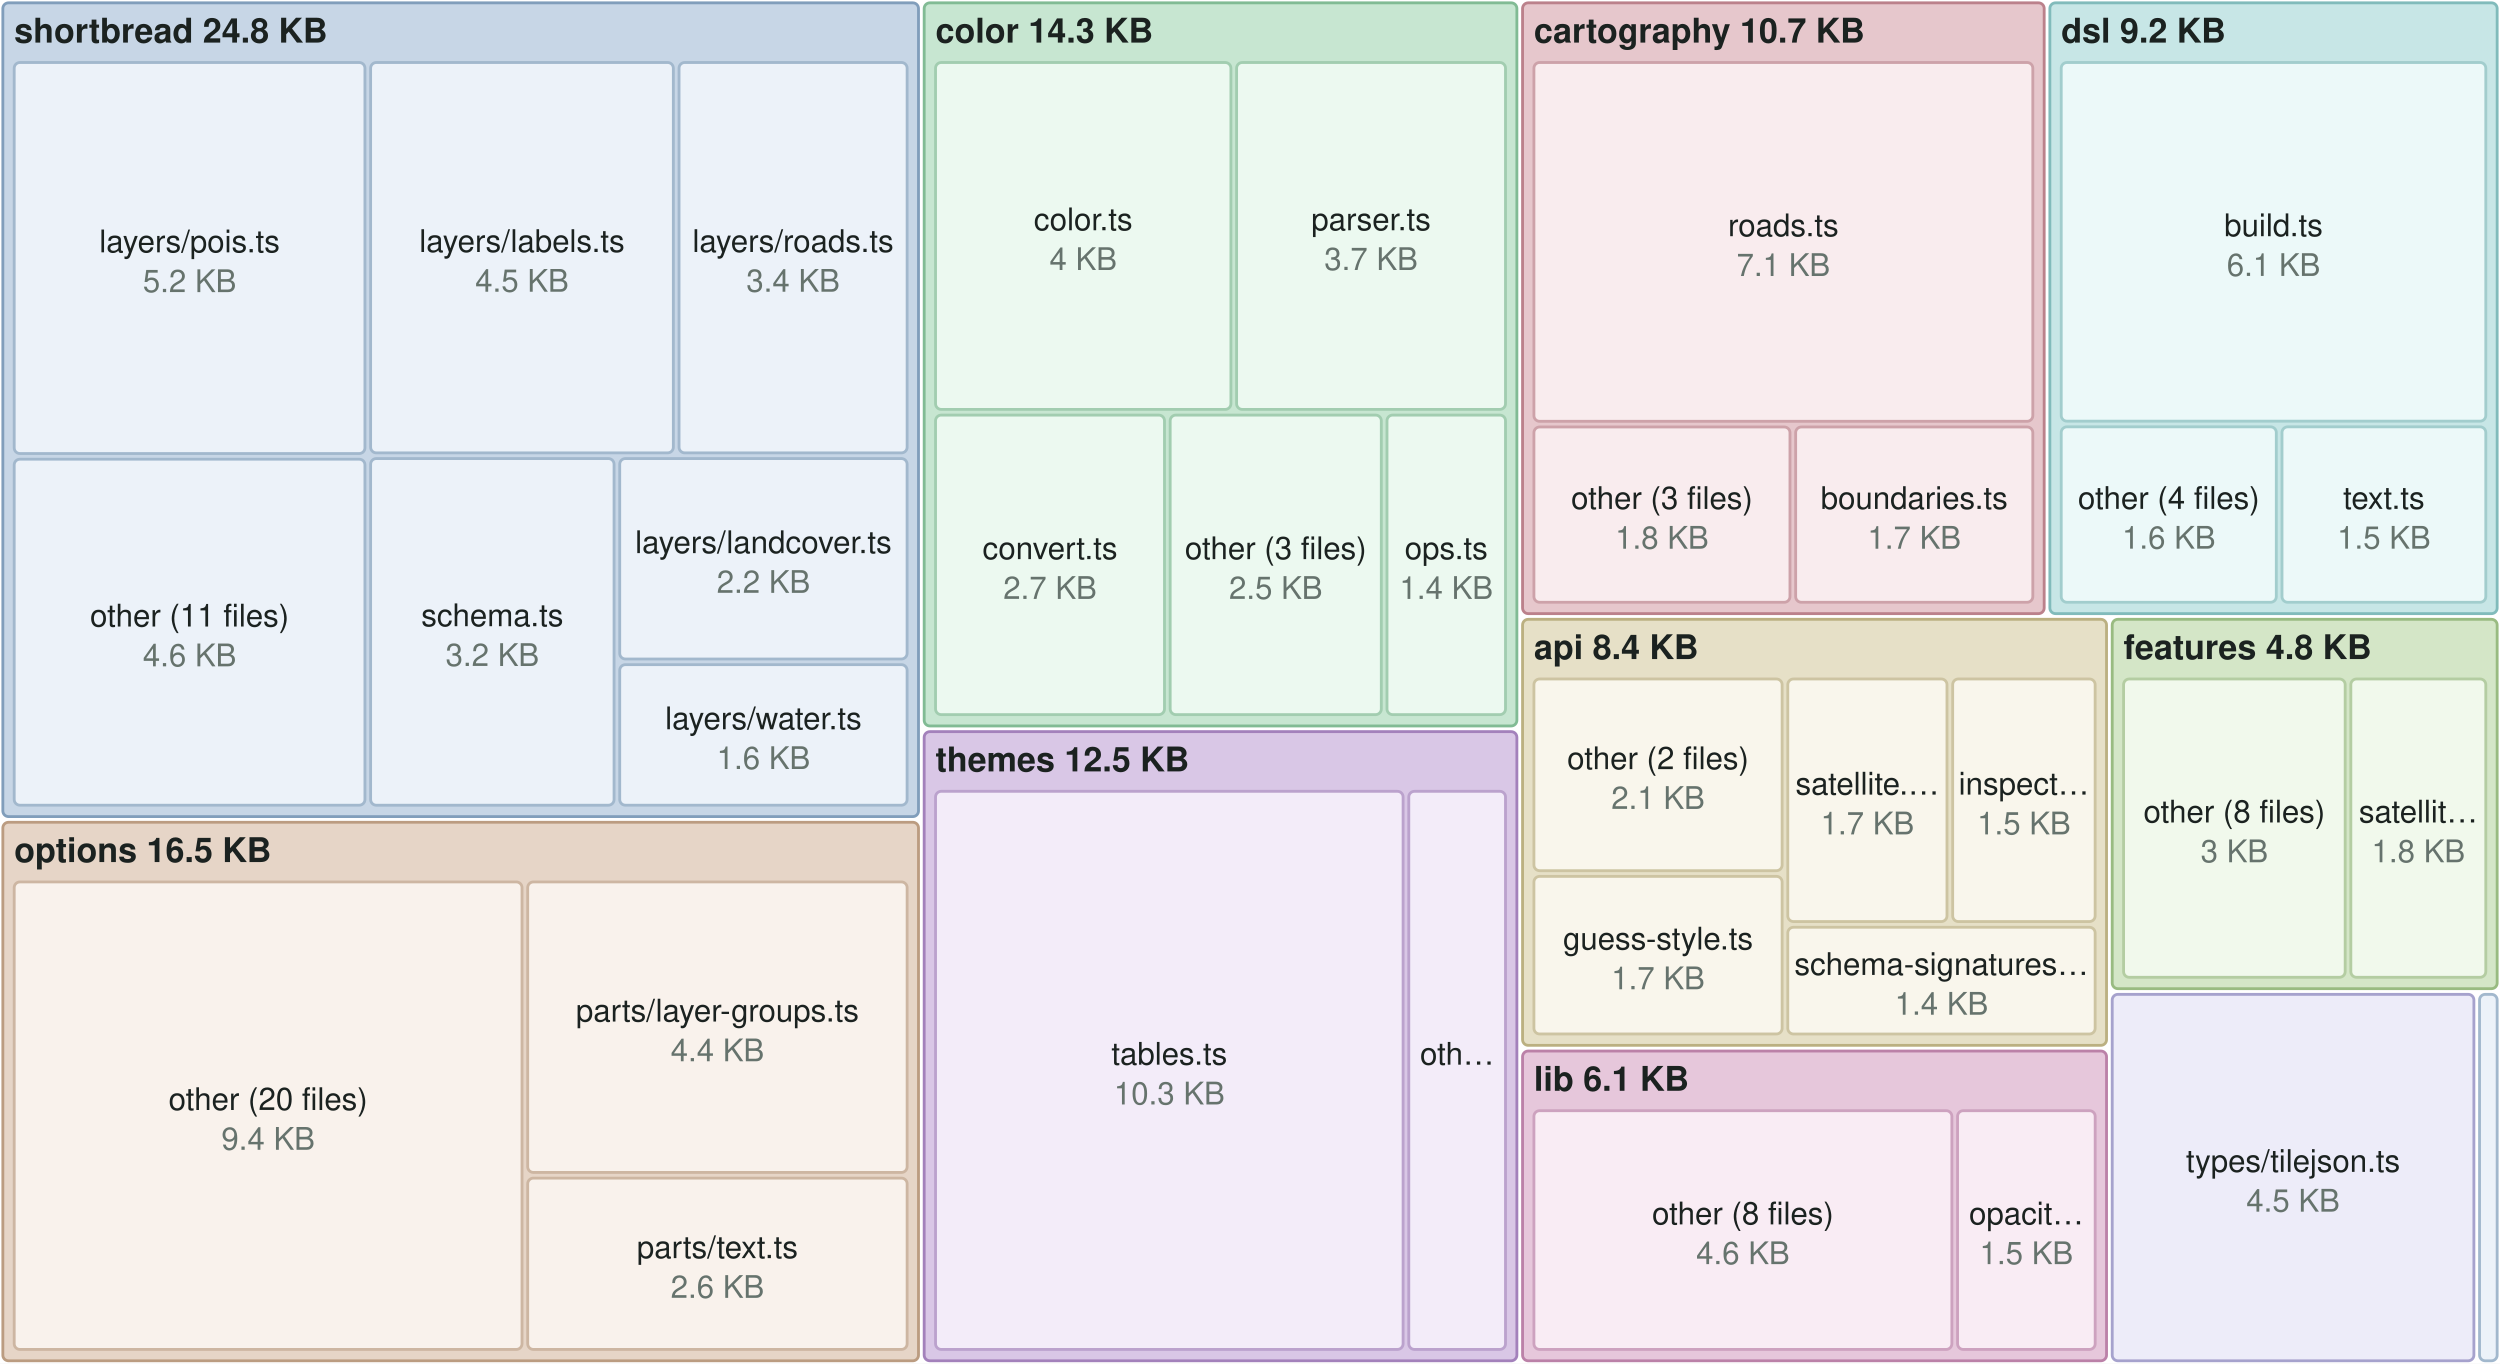
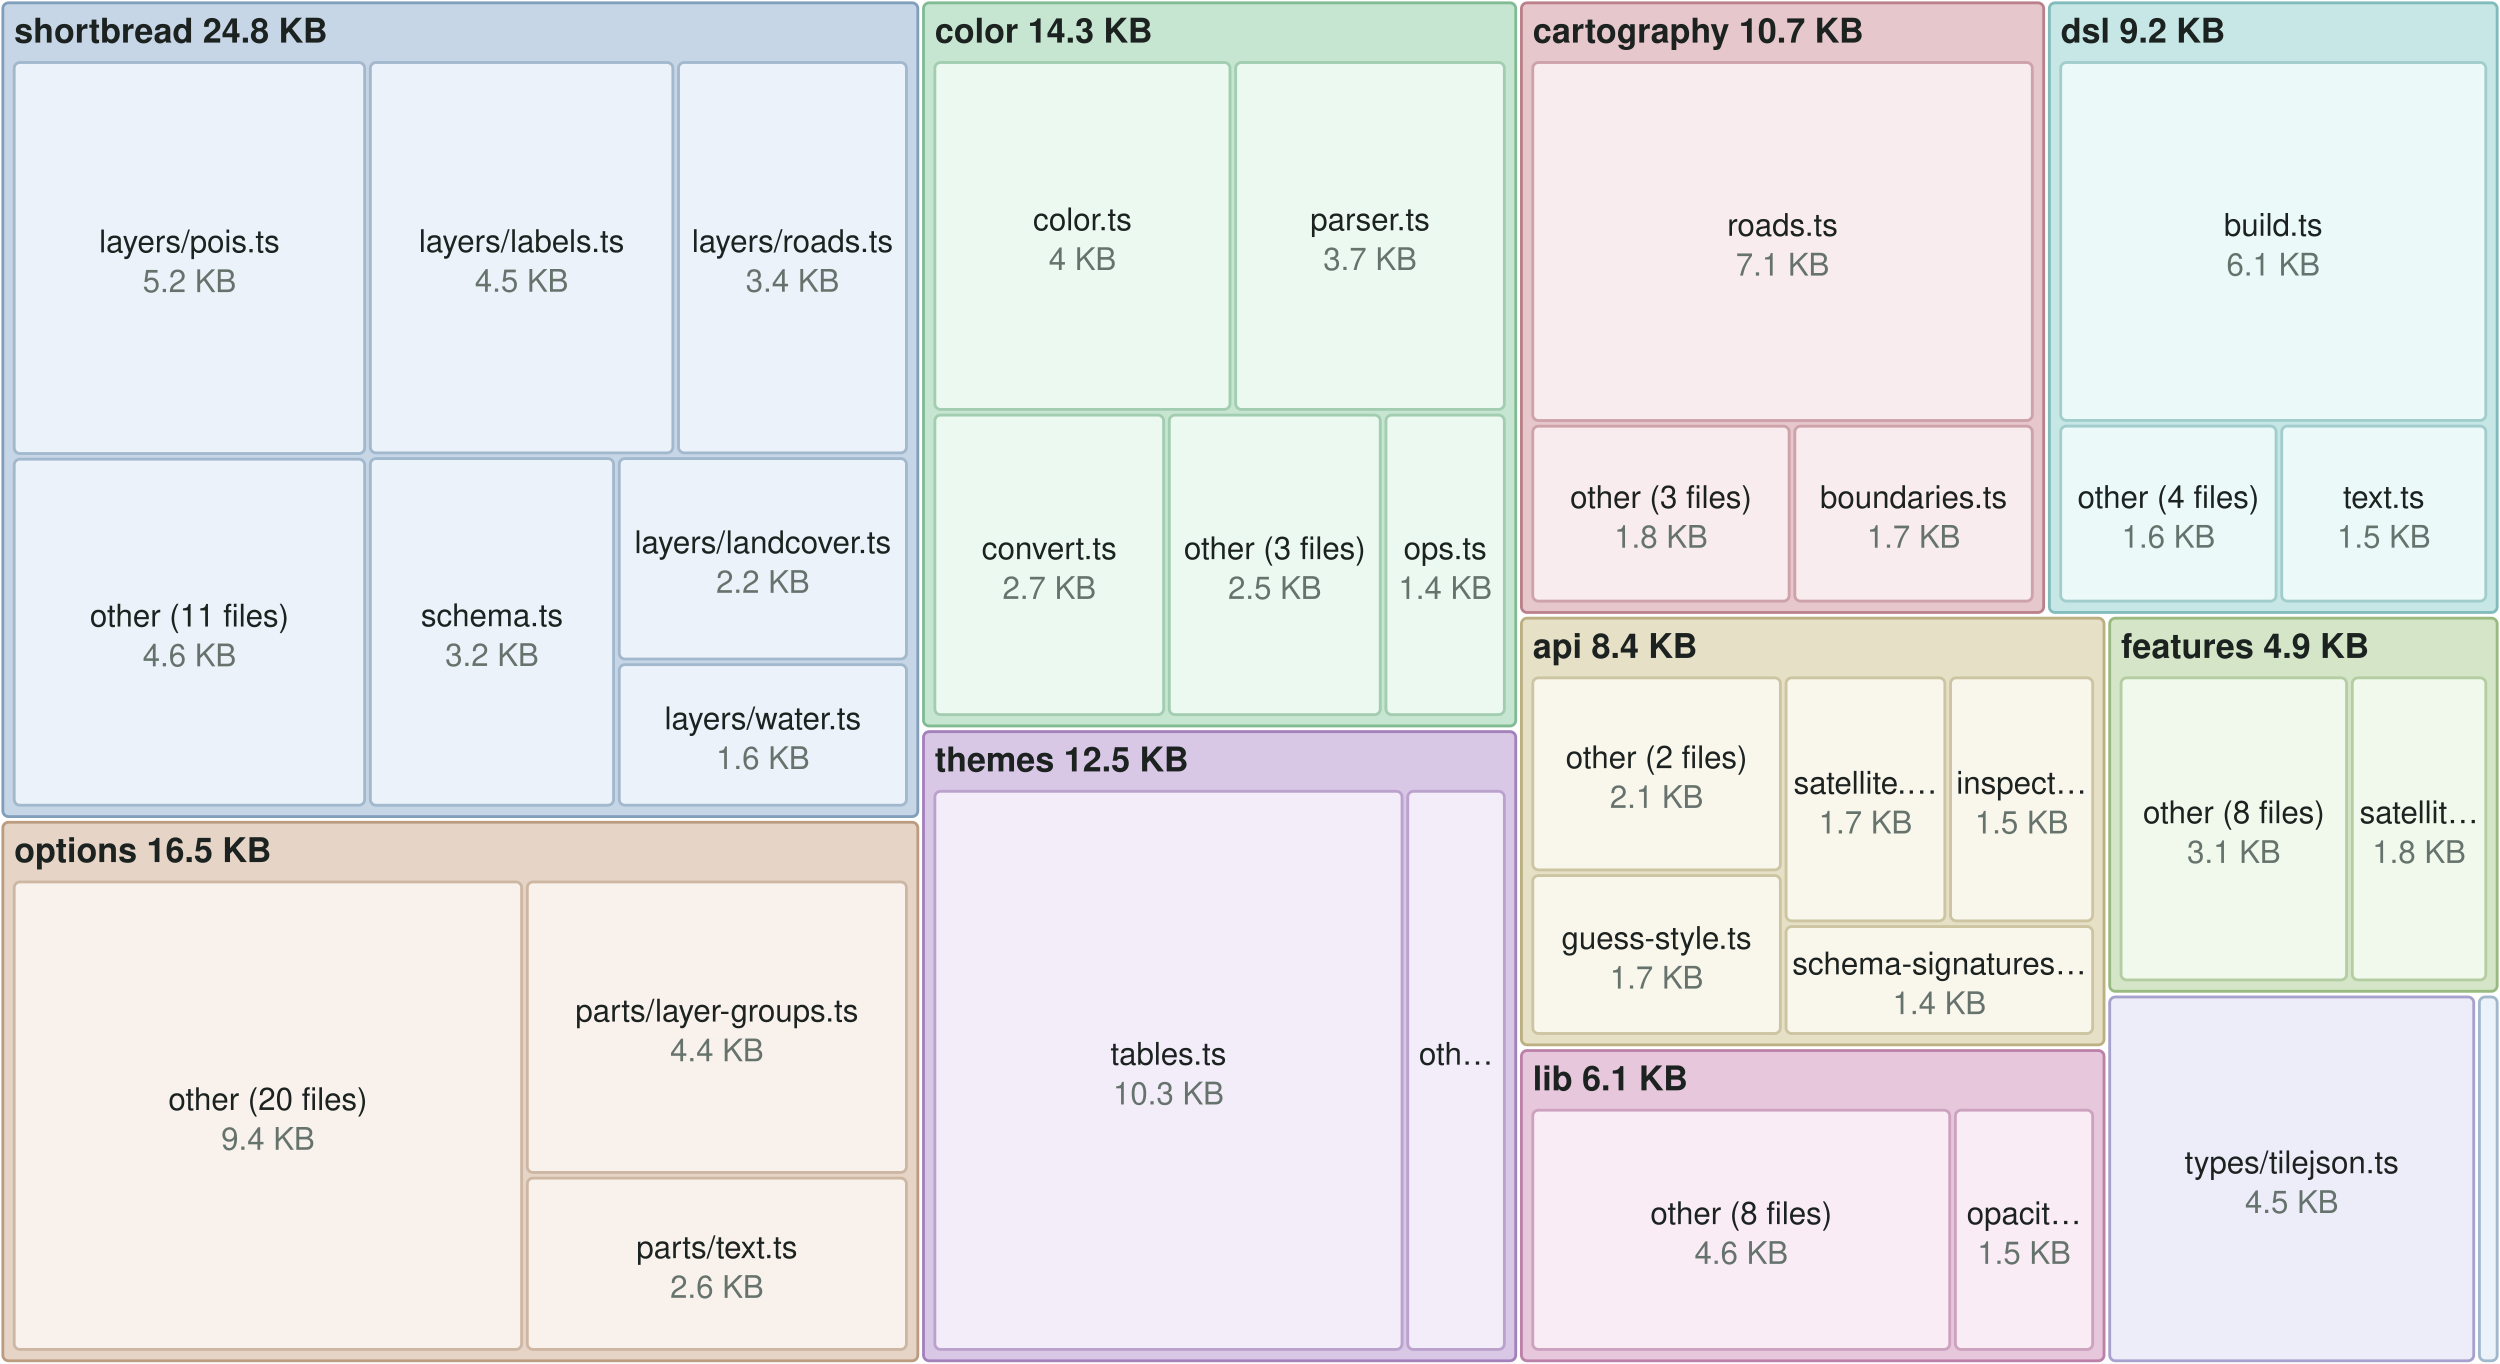
<svg xmlns="http://www.w3.org/2000/svg" width="880" height="480" viewBox="0 0 880 480">
  <style>
	.background { fill: #ffffff; }
	text { font-family: Helvetica, Arial, 'Liberation Sans', sans-serif; }
	.group-label { fill: #1b2220; font-weight: 600; font-size: 12px; }
	.leaf-label { fill: #1b2220; font-size: 11px; text-anchor: middle; }
	.leaf-size { fill: #66736d; font-size: 11px; text-anchor: middle; }
	.group-box, .leaf-box { stroke-width: 1; }
	.leaf:hover .leaf-box { stroke-width: 2; }
	.c0 .group-box { fill: hsl(210 38% 84%); stroke: hsl(210 30% 62%); }
	.c0 .leaf-box { fill: hsl(210 50% 95%); stroke: hsl(210 30% 72%); }
	.c1 .group-box { fill: hsl(28 38% 84%); stroke: hsl(28 30% 62%); }
	.c1 .leaf-box { fill: hsl(28 50% 95%); stroke: hsl(28 30% 72%); }
	.c2 .group-box { fill: hsl(140 38% 84%); stroke: hsl(140 30% 62%); }
	.c2 .leaf-box { fill: hsl(140 50% 95%); stroke: hsl(140 30% 72%); }
	.c3 .group-box { fill: hsl(275 38% 84%); stroke: hsl(275 30% 62%); }
	.c3 .leaf-box { fill: hsl(275 50% 95%); stroke: hsl(275 30% 72%); }
	.c4 .group-box { fill: hsl(350 38% 84%); stroke: hsl(350 30% 62%); }
	.c4 .leaf-box { fill: hsl(350 50% 95%); stroke: hsl(350 30% 72%); }
	.c5 .group-box { fill: hsl(180 38% 84%); stroke: hsl(180 30% 62%); }
	.c5 .leaf-box { fill: hsl(180 50% 95%); stroke: hsl(180 30% 72%); }
	.c6 .group-box { fill: hsl(48 38% 84%); stroke: hsl(48 30% 62%); }
	.c6 .leaf-box { fill: hsl(48 50% 95%); stroke: hsl(48 30% 72%); }
	.c7 .group-box { fill: hsl(320 38% 84%); stroke: hsl(320 30% 62%); }
	.c7 .leaf-box { fill: hsl(320 50% 95%); stroke: hsl(320 30% 72%); }
	.c8 .group-box { fill: hsl(95 38% 84%); stroke: hsl(95 30% 62%); }
	.c8 .leaf-box { fill: hsl(95 50% 95%); stroke: hsl(95 30% 72%); }
	.c9 .group-box { fill: hsl(245 38% 84%); stroke: hsl(245 30% 62%); }
	.c9 .leaf-box { fill: hsl(245 50% 95%); stroke: hsl(245 30% 72%); }
	@media (prefers-color-scheme: dark) {
		.background { fill: #0d1117; }
		.group-label, .leaf-label { fill: #e6edf3; }
		.leaf-size { fill: #8b949e; }
		.c0 .group-box { fill: hsl(210 22% 22%); stroke: hsl(210 20% 38%); }
		.c0 .leaf-box { fill: hsl(210 25% 14%); stroke: hsl(210 20% 32%); }
		.c1 .group-box { fill: hsl(28 22% 22%); stroke: hsl(28 20% 38%); }
		.c1 .leaf-box { fill: hsl(28 25% 14%); stroke: hsl(28 20% 32%); }
		.c2 .group-box { fill: hsl(140 22% 22%); stroke: hsl(140 20% 38%); }
		.c2 .leaf-box { fill: hsl(140 25% 14%); stroke: hsl(140 20% 32%); }
		.c3 .group-box { fill: hsl(275 22% 22%); stroke: hsl(275 20% 38%); }
		.c3 .leaf-box { fill: hsl(275 25% 14%); stroke: hsl(275 20% 32%); }
		.c4 .group-box { fill: hsl(350 22% 22%); stroke: hsl(350 20% 38%); }
		.c4 .leaf-box { fill: hsl(350 25% 14%); stroke: hsl(350 20% 32%); }
		.c5 .group-box { fill: hsl(180 22% 22%); stroke: hsl(180 20% 38%); }
		.c5 .leaf-box { fill: hsl(180 25% 14%); stroke: hsl(180 20% 32%); }
		.c6 .group-box { fill: hsl(48 22% 22%); stroke: hsl(48 20% 38%); }
		.c6 .leaf-box { fill: hsl(48 25% 14%); stroke: hsl(48 20% 32%); }
		.c7 .group-box { fill: hsl(320 22% 22%); stroke: hsl(320 20% 38%); }
		.c7 .leaf-box { fill: hsl(320 25% 14%); stroke: hsl(320 20% 32%); }
		.c8 .group-box { fill: hsl(95 22% 22%); stroke: hsl(95 20% 38%); }
		.c8 .leaf-box { fill: hsl(95 25% 14%); stroke: hsl(95 20% 32%); }
		.c9 .group-box { fill: hsl(245 22% 22%); stroke: hsl(245 20% 38%); }
		.c9 .leaf-box { fill: hsl(245 25% 14%); stroke: hsl(245 20% 32%); }
	}
</style>
  <rect class="background" width="880" height="480" />
  <g class="group c0">
-     <rect class="group-box" x="1" y="1" width="322.31" height="286.44" rx="2" />
+     <rect class="group-box" x="1" y="1" width="322.07" height="286.44" rx="2" />
    <text class="group-label" x="5" y="15" textLength="108.71" lengthAdjust="spacingAndGlyphs">shortbread 24.8 KB</text>
  </g>
  <g class="leaf c0">
-     <rect class="leaf-box" x="5" y="22" width="123.46" height="137.64" rx="2" />
-     <text class="leaf-label" x="66.73" y="88.82" textLength="64.19" lengthAdjust="spacingAndGlyphs">layers/pois.ts</text>
-     <text class="leaf-size" x="66.73" y="102.82" textLength="33.02" lengthAdjust="spacingAndGlyphs">5.2 KB</text>
-   </g>
-   <g class="leaf c0">
-     <rect class="leaf-box" x="5" y="161.64" width="123.46" height="121.79" rx="2" />
-     <text class="leaf-label" x="66.73" y="220.54" textLength="70.3" lengthAdjust="spacingAndGlyphs">other (11 files)</text>
-     <text class="leaf-size" x="66.73" y="234.54" textLength="33.02" lengthAdjust="spacingAndGlyphs">4.6 KB</text>
-   </g>
-   <g class="leaf c0">
-     <rect class="leaf-box" x="130.46" y="22" width="106.56" height="137.41" rx="2" />
-     <text class="leaf-label" x="183.74" y="88.7" textLength="72.74" lengthAdjust="spacingAndGlyphs">layers/labels.ts</text>
-     <text class="leaf-size" x="183.74" y="102.7" textLength="33.02" lengthAdjust="spacingAndGlyphs">4.5 KB</text>
-   </g>
-   <g class="leaf c0">
-     <rect class="leaf-box" x="239.02" y="22" width="80.29" height="137.41" rx="2" />
-     <text class="leaf-label" x="279.16" y="88.7" textLength="71.52" lengthAdjust="spacingAndGlyphs">layers/roads.ts</text>
-     <text class="leaf-size" x="279.16" y="102.7" textLength="33.02" lengthAdjust="spacingAndGlyphs">3.4 KB</text>
-   </g>
-   <g class="leaf c0">
-     <rect class="leaf-box" x="130.46" y="161.41" width="85.69" height="122.03" rx="2" />
-     <text class="leaf-label" x="173.3" y="220.42" textLength="50.13" lengthAdjust="spacingAndGlyphs">schema.ts</text>
-     <text class="leaf-size" x="173.3" y="234.42" textLength="33.02" lengthAdjust="spacingAndGlyphs">3.2 KB</text>
-   </g>
-   <g class="leaf c0">
-     <rect class="leaf-box" x="218.14" y="161.41" width="101.16" height="70.56" rx="2" />
-     <text class="leaf-label" x="268.73" y="194.69" textLength="91.7" lengthAdjust="spacingAndGlyphs">layers/landcover.ts</text>
-     <text class="leaf-size" x="268.73" y="208.69" textLength="33.02" lengthAdjust="spacingAndGlyphs">2.2 KB</text>
-   </g>
-   <g class="leaf c0">
-     <rect class="leaf-box" x="218.14" y="233.96" width="101.16" height="49.47" rx="2" />
-     <text class="leaf-label" x="268.73" y="256.7" textLength="70.91" lengthAdjust="spacingAndGlyphs">layers/water.ts</text>
-     <text class="leaf-size" x="268.73" y="270.7" textLength="33.02" lengthAdjust="spacingAndGlyphs">1.6 KB</text>
+     <rect class="leaf-box" x="5" y="22" width="123.36" height="137.64" rx="2" />
+     <text class="leaf-label" x="66.68" y="88.82" textLength="64.19" lengthAdjust="spacingAndGlyphs">layers/pois.ts</text>
+     <text class="leaf-size" x="66.68" y="102.82" textLength="33.02" lengthAdjust="spacingAndGlyphs">5.2 KB</text>
+   </g>
+   <g class="leaf c0">
+     <rect class="leaf-box" x="5" y="161.64" width="123.36" height="121.79" rx="2" />
+     <text class="leaf-label" x="66.68" y="220.54" textLength="70.3" lengthAdjust="spacingAndGlyphs">other (11 files)</text>
+     <text class="leaf-size" x="66.68" y="234.54" textLength="33.02" lengthAdjust="spacingAndGlyphs">4.6 KB</text>
+   </g>
+   <g class="leaf c0">
+     <rect class="leaf-box" x="130.36" y="22" width="106.48" height="137.41" rx="2" />
+     <text class="leaf-label" x="183.6" y="88.7" textLength="72.74" lengthAdjust="spacingAndGlyphs">layers/labels.ts</text>
+     <text class="leaf-size" x="183.6" y="102.7" textLength="33.02" lengthAdjust="spacingAndGlyphs">4.5 KB</text>
+   </g>
+   <g class="leaf c0">
+     <rect class="leaf-box" x="238.84" y="22" width="80.23" height="137.41" rx="2" />
+     <text class="leaf-label" x="278.95" y="88.7" textLength="71.52" lengthAdjust="spacingAndGlyphs">layers/roads.ts</text>
+     <text class="leaf-size" x="278.95" y="102.7" textLength="33.02" lengthAdjust="spacingAndGlyphs">3.4 KB</text>
+   </g>
+   <g class="leaf c0">
+     <rect class="leaf-box" x="130.36" y="161.41" width="85.62" height="122.03" rx="2" />
+     <text class="leaf-label" x="173.17" y="220.42" textLength="50.13" lengthAdjust="spacingAndGlyphs">schema.ts</text>
+     <text class="leaf-size" x="173.17" y="234.42" textLength="33.02" lengthAdjust="spacingAndGlyphs">3.2 KB</text>
+   </g>
+   <g class="leaf c0">
+     <rect class="leaf-box" x="217.98" y="161.41" width="101.09" height="70.56" rx="2" />
+     <text class="leaf-label" x="268.52" y="194.69" textLength="91.7" lengthAdjust="spacingAndGlyphs">layers/landcover.ts</text>
+     <text class="leaf-size" x="268.52" y="208.69" textLength="33.02" lengthAdjust="spacingAndGlyphs">2.2 KB</text>
+   </g>
+   <g class="leaf c0">
+     <rect class="leaf-box" x="217.98" y="233.96" width="101.09" height="49.47" rx="2" />
+     <text class="leaf-label" x="268.52" y="256.7" textLength="70.91" lengthAdjust="spacingAndGlyphs">layers/water.ts</text>
+     <text class="leaf-size" x="268.52" y="270.7" textLength="33.02" lengthAdjust="spacingAndGlyphs">1.6 KB</text>
  </g>
  <g class="group c1">
-     <rect class="group-box" x="1" y="289.44" width="322.31" height="189.56" rx="2" />
+     <rect class="group-box" x="1" y="289.44" width="322.07" height="189.56" rx="2" />
    <text class="group-label" x="5" y="303.44" textLength="89.36" lengthAdjust="spacingAndGlyphs">options 16.5 KB</text>
  </g>
  <g class="leaf c1">
-     <rect class="leaf-box" x="5" y="310.44" width="178.75" height="164.56" rx="2" />
-     <text class="leaf-label" x="94.38" y="390.72" textLength="70.3" lengthAdjust="spacingAndGlyphs">other (20 files)</text>
-     <text class="leaf-size" x="94.38" y="404.72" textLength="33.02" lengthAdjust="spacingAndGlyphs">9.4 KB</text>
+     <rect class="leaf-box" x="5" y="310.44" width="178.61" height="164.56" rx="2" />
+     <text class="leaf-label" x="94.31" y="390.72" textLength="70.3" lengthAdjust="spacingAndGlyphs">other (20 files)</text>
+     <text class="leaf-size" x="94.31" y="404.72" textLength="33.02" lengthAdjust="spacingAndGlyphs">9.4 KB</text>
  </g>
  <g class="leaf c1">
-     <rect class="leaf-box" x="185.75" y="310.44" width="133.56" height="102.26" rx="2" />
-     <text class="leaf-label" x="252.53" y="359.57" textLength="100.25" lengthAdjust="spacingAndGlyphs">parts/layer-groups.ts</text>
-     <text class="leaf-size" x="252.53" y="373.57" textLength="33.02" lengthAdjust="spacingAndGlyphs">4.4 KB</text>
+     <rect class="leaf-box" x="185.61" y="310.44" width="133.45" height="102.26" rx="2" />
+     <text class="leaf-label" x="252.34" y="359.57" textLength="100.25" lengthAdjust="spacingAndGlyphs">parts/layer-groups.ts</text>
+     <text class="leaf-size" x="252.34" y="373.57" textLength="33.02" lengthAdjust="spacingAndGlyphs">4.4 KB</text>
  </g>
  <g class="leaf c1">
-     <rect class="leaf-box" x="185.75" y="414.7" width="133.56" height="60.3" rx="2" />
-     <text class="leaf-label" x="252.53" y="442.85" textLength="56.86" lengthAdjust="spacingAndGlyphs">parts/text.ts</text>
-     <text class="leaf-size" x="252.53" y="456.85" textLength="33.02" lengthAdjust="spacingAndGlyphs">2.6 KB</text>
+     <rect class="leaf-box" x="185.61" y="414.7" width="133.45" height="60.3" rx="2" />
+     <text class="leaf-label" x="252.34" y="442.85" textLength="56.86" lengthAdjust="spacingAndGlyphs">parts/text.ts</text>
+     <text class="leaf-size" x="252.34" y="456.85" textLength="33.02" lengthAdjust="spacingAndGlyphs">2.6 KB</text>
  </g>
  <g class="group c2">
-     <rect class="group-box" x="325.31" y="1" width="208.63" height="254.54" rx="2" />
-     <text class="group-label" x="329.31" y="15" textLength="75.37" lengthAdjust="spacingAndGlyphs">color 14.3 KB</text>
-   </g>
-   <g class="leaf c2">
-     <rect class="leaf-box" x="329.31" y="22" width="103.97" height="122.11" rx="2" />
-     <text class="leaf-label" x="381.29" y="81.05" textLength="35.45" lengthAdjust="spacingAndGlyphs">color.ts</text>
-     <text class="leaf-size" x="381.29" y="95.05" textLength="23.85" lengthAdjust="spacingAndGlyphs">4 KB</text>
-   </g>
-   <g class="leaf c2">
-     <rect class="leaf-box" x="435.28" y="22" width="94.66" height="122.11" rx="2" />
-     <text class="leaf-label" x="482.61" y="81.05" textLength="42.79" lengthAdjust="spacingAndGlyphs">parser.ts</text>
-     <text class="leaf-size" x="482.61" y="95.05" textLength="33.02" lengthAdjust="spacingAndGlyphs">3.7 KB</text>
-   </g>
-   <g class="leaf c2">
-     <rect class="leaf-box" x="329.31" y="146.11" width="80.59" height="105.44" rx="2" />
-     <text class="leaf-label" x="369.6" y="196.82" textLength="47.69" lengthAdjust="spacingAndGlyphs">convert.ts</text>
-     <text class="leaf-size" x="369.6" y="210.82" textLength="33.02" lengthAdjust="spacingAndGlyphs">2.7 KB</text>
-   </g>
-   <g class="leaf c2">
-     <rect class="leaf-box" x="411.9" y="146.11" width="74.32" height="105.44" rx="2" />
-     <text class="leaf-label" x="449.06" y="196.82" textLength="64.19" lengthAdjust="spacingAndGlyphs">other (3 files)</text>
-     <text class="leaf-size" x="449.06" y="210.82" textLength="33.02" lengthAdjust="spacingAndGlyphs">2.5 KB</text>
-   </g>
-   <g class="leaf c2">
-     <rect class="leaf-box" x="488.22" y="146.11" width="41.72" height="105.44" rx="2" />
-     <text class="leaf-label" x="509.08" y="196.82" textLength="29.35" lengthAdjust="spacingAndGlyphs">ops.ts</text>
-     <text class="leaf-size" x="509.08" y="210.82" textLength="33.02" lengthAdjust="spacingAndGlyphs">1.4 KB</text>
+     <rect class="group-box" x="325.07" y="1" width="208.47" height="254.54" rx="2" />
+     <text class="group-label" x="329.07" y="15" textLength="75.37" lengthAdjust="spacingAndGlyphs">color 14.3 KB</text>
+   </g>
+   <g class="leaf c2">
+     <rect class="leaf-box" x="329.07" y="22" width="103.89" height="122.11" rx="2" />
+     <text class="leaf-label" x="381.01" y="81.05" textLength="35.45" lengthAdjust="spacingAndGlyphs">color.ts</text>
+     <text class="leaf-size" x="381.01" y="95.05" textLength="23.85" lengthAdjust="spacingAndGlyphs">4 KB</text>
+   </g>
+   <g class="leaf c2">
+     <rect class="leaf-box" x="434.95" y="22" width="94.58" height="122.11" rx="2" />
+     <text class="leaf-label" x="482.25" y="81.05" textLength="42.79" lengthAdjust="spacingAndGlyphs">parser.ts</text>
+     <text class="leaf-size" x="482.25" y="95.05" textLength="33.02" lengthAdjust="spacingAndGlyphs">3.7 KB</text>
+   </g>
+   <g class="leaf c2">
+     <rect class="leaf-box" x="329.07" y="146.11" width="80.53" height="105.44" rx="2" />
+     <text class="leaf-label" x="369.33" y="196.82" textLength="47.69" lengthAdjust="spacingAndGlyphs">convert.ts</text>
+     <text class="leaf-size" x="369.33" y="210.82" textLength="33.02" lengthAdjust="spacingAndGlyphs">2.7 KB</text>
+   </g>
+   <g class="leaf c2">
+     <rect class="leaf-box" x="411.59" y="146.11" width="74.26" height="105.44" rx="2" />
+     <text class="leaf-label" x="448.72" y="196.82" textLength="64.19" lengthAdjust="spacingAndGlyphs">other (3 files)</text>
+     <text class="leaf-size" x="448.72" y="210.82" textLength="33.02" lengthAdjust="spacingAndGlyphs">2.5 KB</text>
+   </g>
+   <g class="leaf c2">
+     <rect class="leaf-box" x="487.85" y="146.11" width="41.68" height="105.44" rx="2" />
+     <text class="leaf-label" x="508.7" y="196.82" textLength="29.35" lengthAdjust="spacingAndGlyphs">ops.ts</text>
+     <text class="leaf-size" x="508.7" y="210.82" textLength="33.02" lengthAdjust="spacingAndGlyphs">1.4 KB</text>
  </g>
  <g class="group c3">
-     <rect class="group-box" x="325.31" y="257.54" width="208.63" height="221.46" rx="2" />
-     <text class="group-label" x="329.31" y="271.54" textLength="88.04" lengthAdjust="spacingAndGlyphs">themes 12.5 KB</text>
+     <rect class="group-box" x="325.07" y="257.54" width="208.47" height="221.46" rx="2" />
+     <text class="group-label" x="329.07" y="271.54" textLength="88.04" lengthAdjust="spacingAndGlyphs">themes 12.5 KB</text>
  </g>
  <g class="leaf c3">
-     <rect class="leaf-box" x="329.31" y="278.54" width="164.58" height="196.46" rx="2" />
-     <text class="leaf-label" x="411.6" y="374.77" textLength="40.96" lengthAdjust="spacingAndGlyphs">tables.ts</text>
-     <text class="leaf-size" x="411.6" y="388.77" textLength="39.14" lengthAdjust="spacingAndGlyphs">10.3 KB</text>
+     <rect class="leaf-box" x="329.07" y="278.54" width="164.45" height="196.46" rx="2" />
+     <text class="leaf-label" x="411.29" y="374.77" textLength="40.96" lengthAdjust="spacingAndGlyphs">tables.ts</text>
+     <text class="leaf-size" x="411.29" y="388.77" textLength="39.14" lengthAdjust="spacingAndGlyphs">10.3 KB</text>
  </g>
  <g class="leaf c3">
-     <rect class="leaf-box" x="495.89" y="278.54" width="34.05" height="196.46" rx="2" />
-     <text class="leaf-label" x="512.91" y="374.77" textLength="21.41" lengthAdjust="spacingAndGlyphs">oth…</text>
+     <rect class="leaf-box" x="495.52" y="278.54" width="34.02" height="196.46" rx="2" />
+     <text class="leaf-label" x="512.53" y="374.77" textLength="21.41" lengthAdjust="spacingAndGlyphs">oth…</text>
  </g>
  <g class="group c4">
-     <rect class="group-box" x="535.94" y="1" width="183.61" height="215" rx="2" />
-     <text class="group-label" x="539.94" y="15" textLength="115.38" lengthAdjust="spacingAndGlyphs">cartography 10.7 KB</text>
+     <rect class="group-box" x="535.54" y="1" width="183.83" height="214.59" rx="2" />
+     <text class="group-label" x="539.54" y="15" textLength="115.38" lengthAdjust="spacingAndGlyphs">cartography 10.7 KB</text>
  </g>
  <g class="leaf c4">
-     <rect class="leaf-box" x="539.94" y="22" width="175.61" height="126.3" rx="2" />
-     <text class="leaf-label" x="627.74" y="83.15" textLength="39.13" lengthAdjust="spacingAndGlyphs">roads.ts</text>
-     <text class="leaf-size" x="627.74" y="97.15" textLength="33.02" lengthAdjust="spacingAndGlyphs">7.1 KB</text>
+     <rect class="leaf-box" x="539.54" y="22" width="175.83" height="126.02" rx="2" />
+     <text class="leaf-label" x="627.45" y="83.01" textLength="39.13" lengthAdjust="spacingAndGlyphs">roads.ts</text>
+     <text class="leaf-size" x="627.45" y="97.01" textLength="33.02" lengthAdjust="spacingAndGlyphs">7.1 KB</text>
  </g>
  <g class="leaf c4">
-     <rect class="leaf-box" x="539.94" y="150.3" width="90.13" height="61.7" rx="2" />
-     <text class="leaf-label" x="585" y="179.15" textLength="64.19" lengthAdjust="spacingAndGlyphs">other (3 files)</text>
-     <text class="leaf-size" x="585" y="193.15" textLength="33.02" lengthAdjust="spacingAndGlyphs">1.8 KB</text>
+     <rect class="leaf-box" x="539.54" y="150.02" width="90.24" height="61.57" rx="2" />
+     <text class="leaf-label" x="584.66" y="178.81" textLength="64.19" lengthAdjust="spacingAndGlyphs">other (3 files)</text>
+     <text class="leaf-size" x="584.66" y="192.81" textLength="33.02" lengthAdjust="spacingAndGlyphs">1.8 KB</text>
  </g>
  <g class="leaf c4">
-     <rect class="leaf-box" x="632.07" y="150.3" width="83.48" height="61.7" rx="2" />
-     <text class="leaf-label" x="673.81" y="179.15" textLength="66.03" lengthAdjust="spacingAndGlyphs">boundaries.ts</text>
-     <text class="leaf-size" x="673.81" y="193.15" textLength="33.02" lengthAdjust="spacingAndGlyphs">1.7 KB</text>
+     <rect class="leaf-box" x="631.78" y="150.02" width="83.59" height="61.57" rx="2" />
+     <text class="leaf-label" x="673.57" y="178.81" textLength="66.03" lengthAdjust="spacingAndGlyphs">boundaries.ts</text>
+     <text class="leaf-size" x="673.57" y="192.81" textLength="33.02" lengthAdjust="spacingAndGlyphs">1.7 KB</text>
  </g>
  <g class="group c5">
-     <rect class="group-box" x="721.55" y="1" width="157.45" height="215" rx="2" />
-     <text class="group-label" x="725.55" y="15" textLength="56.7" lengthAdjust="spacingAndGlyphs">dsl 9.2 KB</text>
+     <rect class="group-box" x="721.37" y="1" width="157.63" height="214.59" rx="2" />
+     <text class="group-label" x="725.37" y="15" textLength="56.7" lengthAdjust="spacingAndGlyphs">dsl 9.2 KB</text>
  </g>
  <g class="leaf c5">
-     <rect class="leaf-box" x="725.55" y="22" width="149.45" height="126.25" rx="2" />
-     <text class="leaf-label" x="800.28" y="83.13" textLength="34.85" lengthAdjust="spacingAndGlyphs">build.ts</text>
-     <text class="leaf-size" x="800.28" y="97.13" textLength="33.02" lengthAdjust="spacingAndGlyphs">6.1 KB</text>
+     <rect class="leaf-box" x="725.37" y="22" width="149.63" height="125.98" rx="2" />
+     <text class="leaf-label" x="800.18" y="82.99" textLength="34.85" lengthAdjust="spacingAndGlyphs">build.ts</text>
+     <text class="leaf-size" x="800.18" y="96.99" textLength="33.02" lengthAdjust="spacingAndGlyphs">6.1 KB</text>
  </g>
  <g class="leaf c5">
-     <rect class="leaf-box" x="725.55" y="150.25" width="75.71" height="61.75" rx="2" />
-     <text class="leaf-label" x="763.41" y="179.13" textLength="64.19" lengthAdjust="spacingAndGlyphs">other (4 files)</text>
-     <text class="leaf-size" x="763.41" y="193.13" textLength="33.02" lengthAdjust="spacingAndGlyphs">1.6 KB</text>
+     <rect class="leaf-box" x="725.37" y="149.98" width="75.81" height="61.61" rx="2" />
+     <text class="leaf-label" x="763.27" y="178.78" textLength="64.19" lengthAdjust="spacingAndGlyphs">other (4 files)</text>
+     <text class="leaf-size" x="763.27" y="192.78" textLength="33.02" lengthAdjust="spacingAndGlyphs">1.6 KB</text>
  </g>
  <g class="leaf c5">
-     <rect class="leaf-box" x="803.26" y="150.25" width="71.74" height="61.75" rx="2" />
-     <text class="leaf-label" x="839.13" y="179.13" textLength="29.35" lengthAdjust="spacingAndGlyphs">text.ts</text>
-     <text class="leaf-size" x="839.13" y="193.13" textLength="33.02" lengthAdjust="spacingAndGlyphs">1.5 KB</text>
+     <rect class="leaf-box" x="803.17" y="149.98" width="71.83" height="61.61" rx="2" />
+     <text class="leaf-label" x="839.09" y="178.78" textLength="29.35" lengthAdjust="spacingAndGlyphs">text.ts</text>
+     <text class="leaf-size" x="839.09" y="192.78" textLength="33.02" lengthAdjust="spacingAndGlyphs">1.5 KB</text>
  </g>
  <g class="group c6">
-     <rect class="group-box" x="535.94" y="218" width="205.56" height="149.96" rx="2" />
-     <text class="group-label" x="539.94" y="232" textLength="56.7" lengthAdjust="spacingAndGlyphs">api 8.4 KB</text>
-   </g>
-   <g class="leaf c6">
-     <rect class="leaf-box" x="539.94" y="239" width="87.37" height="67.48" rx="2" />
-     <text class="leaf-label" x="583.62" y="270.74" textLength="64.19" lengthAdjust="spacingAndGlyphs">other (2 files)</text>
-     <text class="leaf-size" x="583.62" y="284.74" textLength="33.02" lengthAdjust="spacingAndGlyphs">2.1 KB</text>
-   </g>
-   <g class="leaf c6">
-     <rect class="leaf-box" x="539.94" y="308.48" width="87.37" height="55.48" rx="2" />
-     <text class="leaf-label" x="583.62" y="334.22" textLength="67.24" lengthAdjust="spacingAndGlyphs">guess-style.ts</text>
-     <text class="leaf-size" x="583.62" y="348.22" textLength="33.02" lengthAdjust="spacingAndGlyphs">1.7 KB</text>
-   </g>
-   <g class="leaf c6">
-     <rect class="leaf-box" x="629.3" y="239" width="56.04" height="85.39" rx="2" />
-     <text class="leaf-label" x="657.32" y="279.7" textLength="46.46" lengthAdjust="spacingAndGlyphs">satellite.…</text>
-     <text class="leaf-size" x="657.32" y="293.7" textLength="33.02" lengthAdjust="spacingAndGlyphs">1.7 KB</text>
-   </g>
-   <g class="leaf c6">
-     <rect class="leaf-box" x="687.34" y="239" width="50.15" height="85.39" rx="2" />
-     <text class="leaf-label" x="712.42" y="279.7" textLength="40.96" lengthAdjust="spacingAndGlyphs">inspect…</text>
-     <text class="leaf-size" x="712.42" y="293.7" textLength="33.02" lengthAdjust="spacingAndGlyphs">1.5 KB</text>
-   </g>
-   <g class="leaf c6">
-     <rect class="leaf-box" x="629.3" y="326.4" width="108.19" height="37.57" rx="2" />
-     <text class="leaf-label" x="683.4" y="343.18" textLength="99.03" lengthAdjust="spacingAndGlyphs">schema-signatures…</text>
-     <text class="leaf-size" x="683.4" y="357.18" textLength="33.02" lengthAdjust="spacingAndGlyphs">1.4 KB</text>
+     <rect class="group-box" x="535.54" y="217.59" width="205.08" height="150.2" rx="2" />
+     <text class="group-label" x="539.54" y="231.59" textLength="56.7" lengthAdjust="spacingAndGlyphs">api 8.4 KB</text>
+   </g>
+   <g class="leaf c6">
+     <rect class="leaf-box" x="539.54" y="238.59" width="87.15" height="67.61" rx="2" />
+     <text class="leaf-label" x="583.11" y="270.39" textLength="64.19" lengthAdjust="spacingAndGlyphs">other (2 files)</text>
+     <text class="leaf-size" x="583.11" y="284.39" textLength="33.02" lengthAdjust="spacingAndGlyphs">2.1 KB</text>
+   </g>
+   <g class="leaf c6">
+     <rect class="leaf-box" x="539.54" y="308.2" width="87.15" height="55.59" rx="2" />
+     <text class="leaf-label" x="583.11" y="333.99" textLength="67.24" lengthAdjust="spacingAndGlyphs">guess-style.ts</text>
+     <text class="leaf-size" x="583.11" y="347.99" textLength="33.02" lengthAdjust="spacingAndGlyphs">1.7 KB</text>
+   </g>
+   <g class="leaf c6">
+     <rect class="leaf-box" x="628.69" y="238.59" width="55.9" height="85.56" rx="2" />
+     <text class="leaf-label" x="656.64" y="279.37" textLength="46.46" lengthAdjust="spacingAndGlyphs">satellite.…</text>
+     <text class="leaf-size" x="656.64" y="293.37" textLength="33.02" lengthAdjust="spacingAndGlyphs">1.7 KB</text>
+   </g>
+   <g class="leaf c6">
+     <rect class="leaf-box" x="686.59" y="238.59" width="50.03" height="85.56" rx="2" />
+     <text class="leaf-label" x="711.6" y="279.37" textLength="40.96" lengthAdjust="spacingAndGlyphs">inspect…</text>
+     <text class="leaf-size" x="711.6" y="293.37" textLength="33.02" lengthAdjust="spacingAndGlyphs">1.5 KB</text>
+   </g>
+   <g class="leaf c6">
+     <rect class="leaf-box" x="628.69" y="326.15" width="107.92" height="37.64" rx="2" />
+     <text class="leaf-label" x="682.65" y="342.97" textLength="99.03" lengthAdjust="spacingAndGlyphs">schema-signatures…</text>
+     <text class="leaf-size" x="682.65" y="356.97" textLength="33.02" lengthAdjust="spacingAndGlyphs">1.4 KB</text>
  </g>
  <g class="group c7">
-     <rect class="group-box" x="535.94" y="369.96" width="205.56" height="109.04" rx="2" />
-     <text class="group-label" x="539.94" y="383.96" textLength="53.36" lengthAdjust="spacingAndGlyphs">lib 6.1 KB</text>
+     <rect class="group-box" x="535.54" y="369.79" width="205.08" height="109.21" rx="2" />
+     <text class="group-label" x="539.54" y="383.79" textLength="53.36" lengthAdjust="spacingAndGlyphs">lib 6.1 KB</text>
  </g>
  <g class="leaf c7">
-     <rect class="leaf-box" x="539.94" y="390.96" width="147.12" height="84.04" rx="2" />
-     <text class="leaf-label" x="613.5" y="430.98" textLength="64.19" lengthAdjust="spacingAndGlyphs">other (8 files)</text>
-     <text class="leaf-size" x="613.5" y="444.98" textLength="33.02" lengthAdjust="spacingAndGlyphs">4.6 KB</text>
+     <rect class="leaf-box" x="539.54" y="390.79" width="146.76" height="84.21" rx="2" />
+     <text class="leaf-label" x="612.92" y="430.89" textLength="64.19" lengthAdjust="spacingAndGlyphs">other (8 files)</text>
+     <text class="leaf-size" x="612.92" y="444.89" textLength="33.02" lengthAdjust="spacingAndGlyphs">4.6 KB</text>
  </g>
  <g class="leaf c7">
-     <rect class="leaf-box" x="689.06" y="390.96" width="48.44" height="84.04" rx="2" />
-     <text class="leaf-label" x="713.28" y="430.98" textLength="35.46" lengthAdjust="spacingAndGlyphs">opacit…</text>
-     <text class="leaf-size" x="713.28" y="444.98" textLength="33.02" lengthAdjust="spacingAndGlyphs">1.5 KB</text>
+     <rect class="leaf-box" x="688.3" y="390.79" width="48.32" height="84.21" rx="2" />
+     <text class="leaf-label" x="712.46" y="430.89" textLength="35.46" lengthAdjust="spacingAndGlyphs">opacit…</text>
+     <text class="leaf-size" x="712.46" y="444.89" textLength="33.02" lengthAdjust="spacingAndGlyphs">1.5 KB</text>
  </g>
  <g class="group c8">
-     <rect class="group-box" x="743.5" y="218" width="135.5" height="130.01" rx="2" />
-     <text class="group-label" x="747.5" y="232" textLength="86.04" lengthAdjust="spacingAndGlyphs">features 4.8 KB</text>
+     <rect class="group-box" x="742.61" y="217.59" width="136.39" height="131.35" rx="2" />
+     <text class="group-label" x="746.61" y="231.59" textLength="86.04" lengthAdjust="spacingAndGlyphs">features 4.9 KB</text>
  </g>
  <g class="leaf c8">
-     <rect class="leaf-box" x="747.5" y="239" width="78" height="105.01" rx="2" />
-     <text class="leaf-label" x="786.49" y="289.51" textLength="64.19" lengthAdjust="spacingAndGlyphs">other (8 files)</text>
-     <text class="leaf-size" x="786.49" y="303.51" textLength="23.85" lengthAdjust="spacingAndGlyphs">3 KB</text>
+     <rect class="leaf-box" x="746.61" y="238.59" width="79.39" height="106.35" rx="2" />
+     <text class="leaf-label" x="786.31" y="289.76" textLength="64.19" lengthAdjust="spacingAndGlyphs">other (8 files)</text>
+     <text class="leaf-size" x="786.31" y="303.76" textLength="33.02" lengthAdjust="spacingAndGlyphs">3.1 KB</text>
  </g>
  <g class="leaf c8">
-     <rect class="leaf-box" x="827.49" y="239" width="47.51" height="105.01" rx="2" />
-     <text class="leaf-label" x="851.25" y="289.51" textLength="37.29" lengthAdjust="spacingAndGlyphs">satellit…</text>
-     <text class="leaf-size" x="851.25" y="303.51" textLength="33.02" lengthAdjust="spacingAndGlyphs">1.8 KB</text>
+     <rect class="leaf-box" x="828.01" y="238.59" width="46.99" height="106.35" rx="2" />
+     <text class="leaf-label" x="851.5" y="289.76" textLength="37.29" lengthAdjust="spacingAndGlyphs">satellit…</text>
+     <text class="leaf-size" x="851.5" y="303.76" textLength="33.02" lengthAdjust="spacingAndGlyphs">1.8 KB</text>
  </g>
  <g class="leaf c9">
-     <rect class="leaf-box" x="743.5" y="350.01" width="127.31" height="128.99" rx="2" />
-     <text class="leaf-label" x="807.15" y="412.5" textLength="75.2" lengthAdjust="spacingAndGlyphs">types/tilejson.ts</text>
-     <text class="leaf-size" x="807.15" y="426.5" textLength="33.02" lengthAdjust="spacingAndGlyphs">4.5 KB</text>
-   </g>
-   <g class="leaf c0">
-     <rect class="leaf-box" x="872.8" y="350.01" width="6.2" height="128.99" rx="2" />
+     <rect class="leaf-box" x="742.61" y="350.94" width="128.14" height="128.06" rx="2" />
+     <text class="leaf-label" x="806.68" y="412.97" textLength="75.2" lengthAdjust="spacingAndGlyphs">types/tilejson.ts</text>
+     <text class="leaf-size" x="806.68" y="426.97" textLength="33.02" lengthAdjust="spacingAndGlyphs">4.5 KB</text>
+   </g>
+   <g class="leaf c0">
+     <rect class="leaf-box" x="872.75" y="350.94" width="6.25" height="128.06" rx="2" />
  </g>
</svg>
